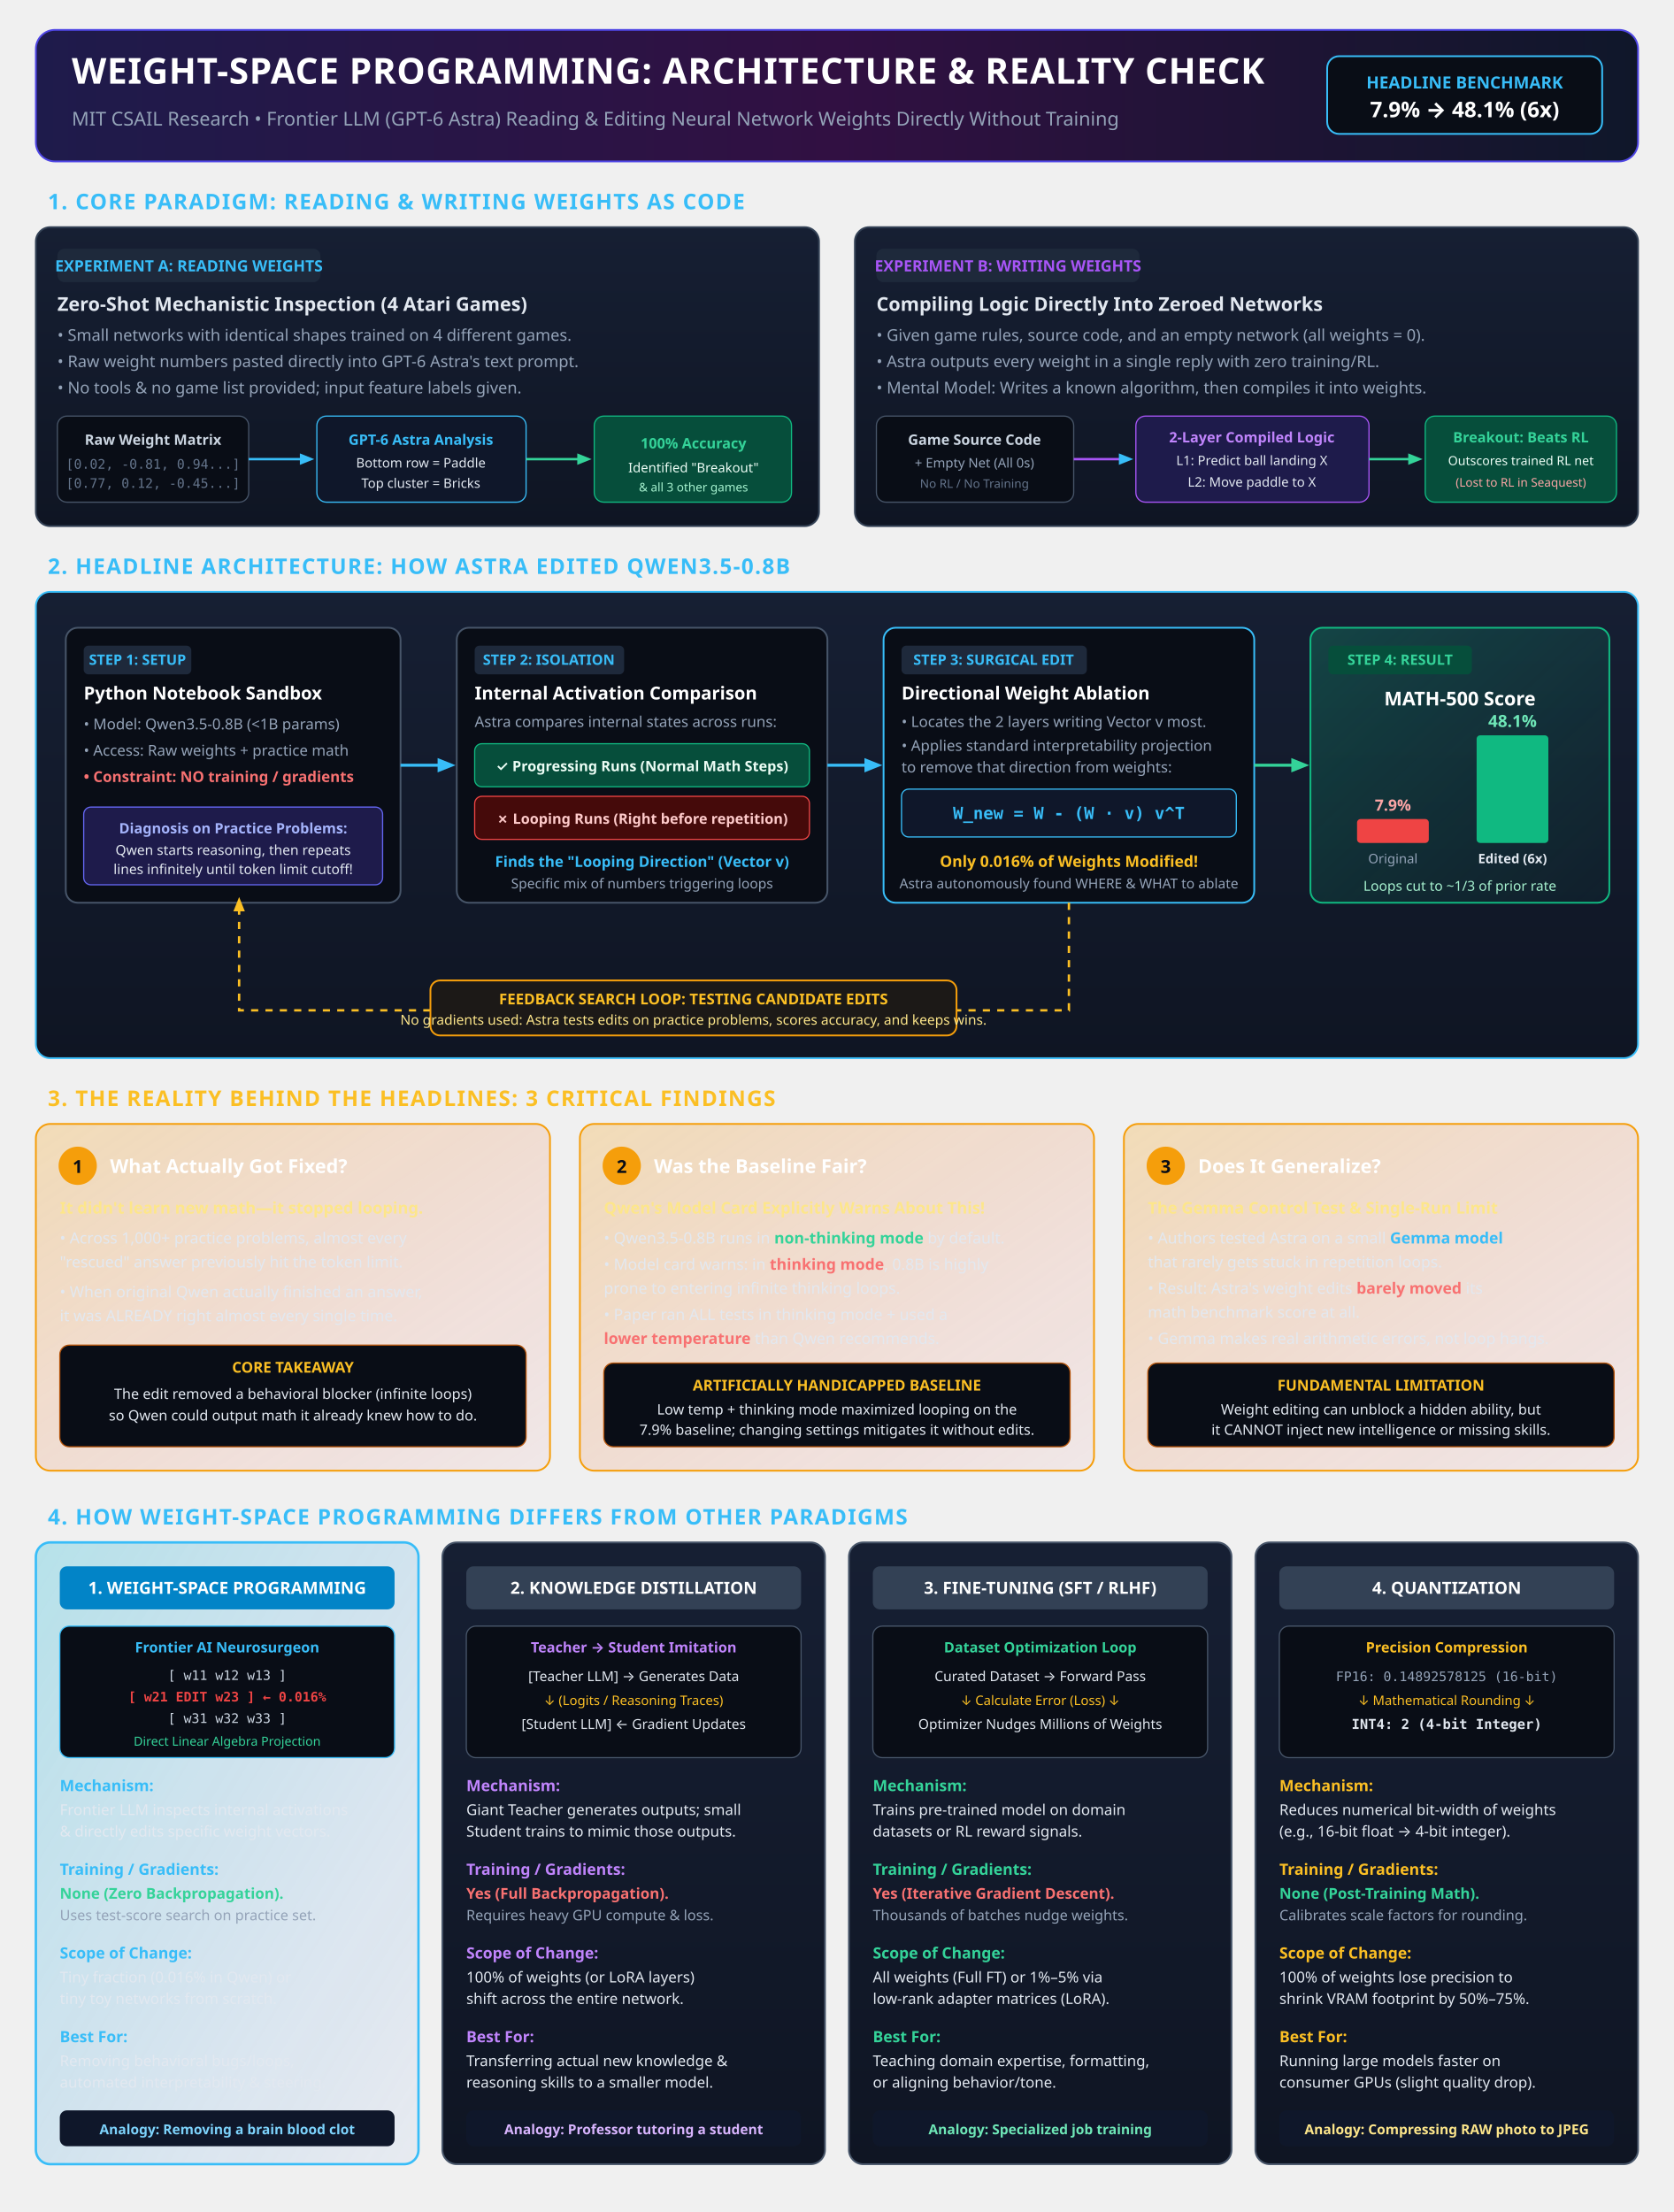
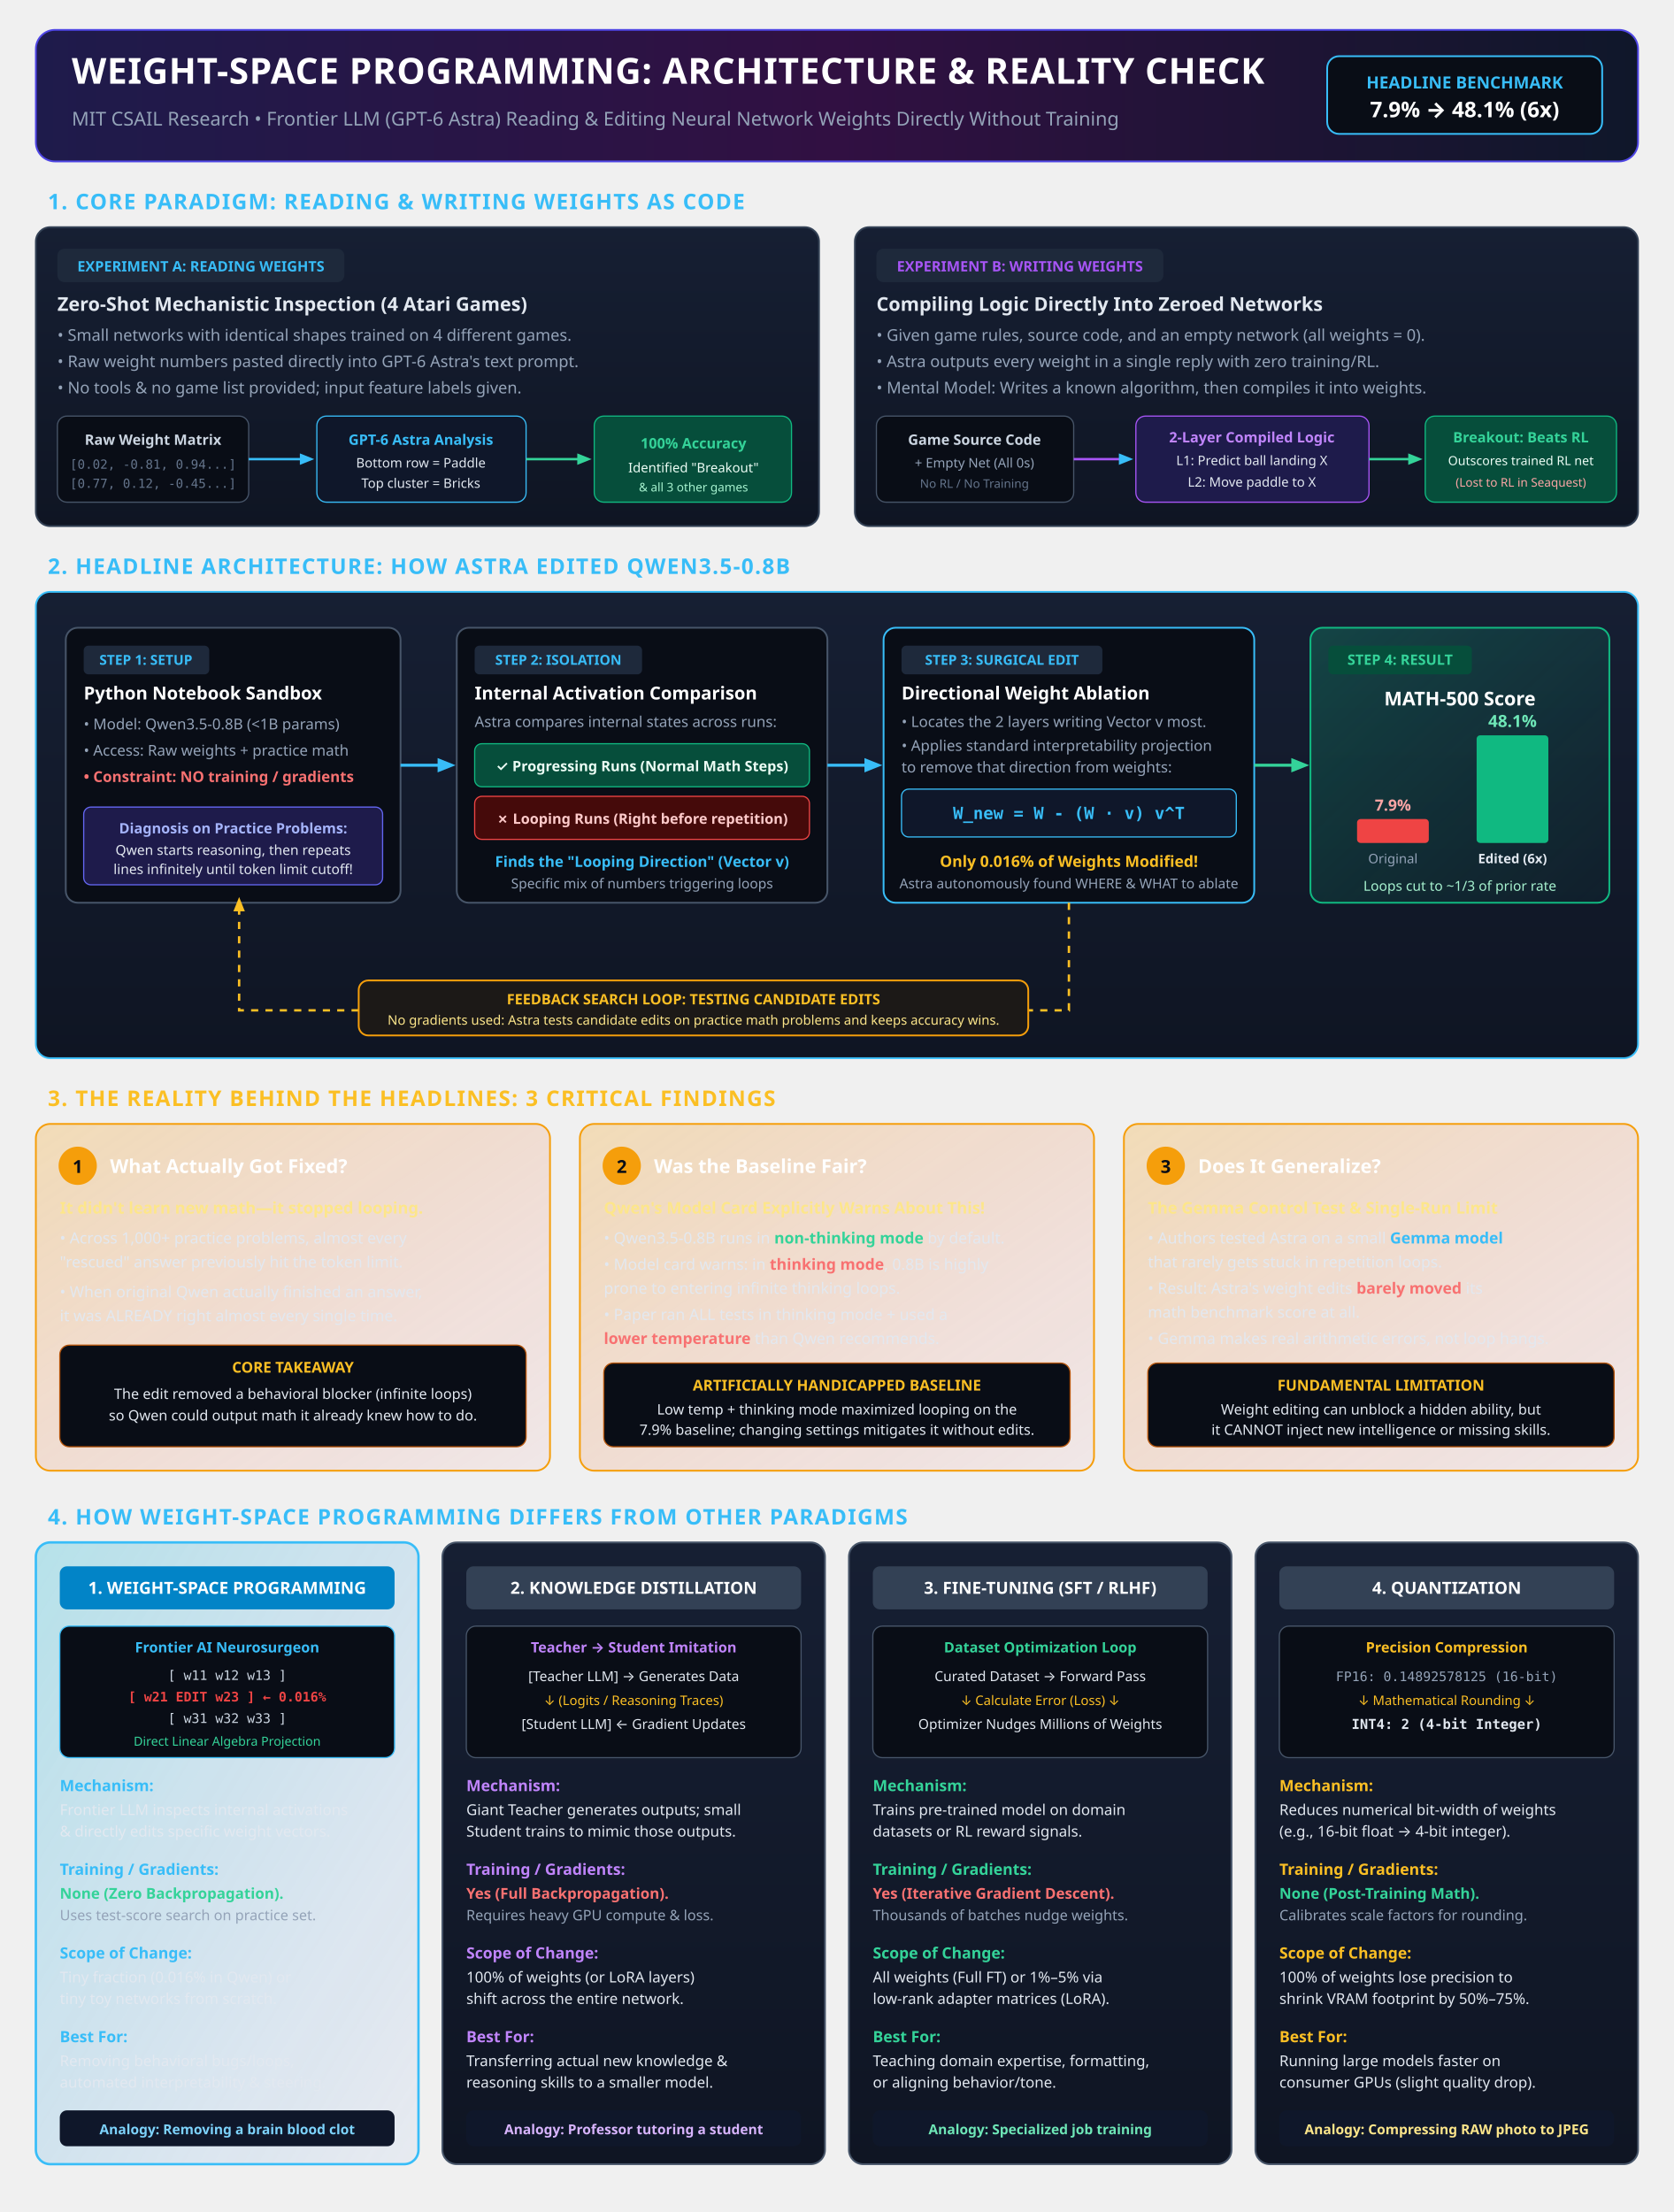
<svg xmlns="http://www.w3.org/2000/svg" viewBox="0 0 1400 1850" width="100%" height="100%" style="background-color: #0b0f19; font-family: 'Segoe UI', system-ui, -apple-system, sans-serif;">
  <defs>
    <linearGradient id="headerGrad" x1="0%" y1="0%" x2="100%" y2="0%">
      <stop offset="0%" stop-color="#1e1b4b" />
      <stop offset="50%" stop-color="#311042" />
      <stop offset="100%" stop-color="#0f172a" />
    </linearGradient>
    <linearGradient id="cardGrad" x1="0%" y1="0%" x2="0%" y2="100%">
      <stop offset="0%" stop-color="#161f33" />
      <stop offset="100%" stop-color="#0f1523" />
    </linearGradient>
    <linearGradient id="cyanGlow" x1="0%" y1="0%" x2="100%" y2="100%">
      <stop offset="0%" stop-color="#06b6d4" stop-opacity="0.25" />
      <stop offset="100%" stop-color="#3b82f6" stop-opacity="0.05" />
    </linearGradient>
    <linearGradient id="amberGlow" x1="0%" y1="0%" x2="100%" y2="100%">
      <stop offset="0%" stop-color="#f59e0b" stop-opacity="0.25" />
      <stop offset="100%" stop-color="#ef4444" stop-opacity="0.05" />
    </linearGradient>
    <linearGradient id="emeraldGlow" x1="0%" y1="0%" x2="100%" y2="100%">
      <stop offset="0%" stop-color="#10b981" stop-opacity="0.25" />
      <stop offset="100%" stop-color="#059669" stop-opacity="0.05" />
    </linearGradient>
    <marker id="arrowCyan" viewBox="0 0 10 10" refX="6" refY="5" markerWidth="6" markerHeight="6" orient="auto-start-reverse">
      <path d="M 0 1 L 10 5 L 0 9 z" fill="#38bdf8" />
    </marker>
    <marker id="arrowAmber" viewBox="0 0 10 10" refX="6" refY="5" markerWidth="6" markerHeight="6" orient="auto-start-reverse">
      <path d="M 0 1 L 10 5 L 0 9 z" fill="#fbbf24" />
    </marker>
    <marker id="arrowGreen" viewBox="0 0 10 10" refX="6" refY="5" markerWidth="6" markerHeight="6" orient="auto-start-reverse">
      <path d="M 0 1 L 10 5 L 0 9 z" fill="#34d399" />
    </marker>
    <marker id="arrowRed" viewBox="0 0 10 10" refX="6" refY="5" markerWidth="6" markerHeight="6" orient="auto-start-reverse">
      <path d="M 0 1 L 10 5 L 0 9 z" fill="#f87171" />
    </marker>
  </defs>
  <rect x="30" y="25" width="1340" height="110" rx="16" fill="url(#headerGrad)" stroke="#4f46e5" stroke-width="1.5" />
  <text x="60" y="70" fill="#ffffff" font-size="30" font-weight="800" letter-spacing="0.5">WEIGHT-SPACE PROGRAMMING: ARCHITECTURE &amp; REALITY CHECK</text>
  <text x="60" y="105" fill="#94a3b8" font-size="16" font-weight="500">MIT CSAIL Research • Frontier LLM (GPT-6 Astra) Reading &amp; Editing Neural Network Weights Directly Without Training</text>
  <rect x="1110" y="47" width="230" height="65" rx="10" fill="#090d16" stroke="#38bdf8" stroke-width="1.5" />
  <text x="1225" y="74" fill="#38bdf8" font-size="14" font-weight="700" text-anchor="middle">HEADLINE BENCHMARK</text>
  <text x="1225" y="98" fill="#ffffff" font-size="18" font-weight="800" text-anchor="middle">7.9% → 48.1% (6x)</text>
  <text x="40" y="175" fill="#38bdf8" font-size="18" font-weight="700" letter-spacing="1">1. CORE PARADIGM: READING &amp; WRITING WEIGHTS AS CODE</text>
  <rect x="30" y="190" width="655" height="250" rx="12" fill="url(#cardGrad)" stroke="#334155" stroke-width="1.5" />
-   <rect x="48" y="208" width="220" height="28" rx="6" fill="#1e293b" />
-   <text x="158" y="227" fill="#38bdf8" font-size="13" font-weight="700" text-anchor="middle">EXPERIMENT A: READING WEIGHTS</text>
+   <rect x="48" y="208" width="240" height="28" rx="6" fill="#1e293b" />
+   <text x="168" y="227" fill="#38bdf8" font-size="12" font-weight="700" text-anchor="middle">EXPERIMENT A: READING WEIGHTS</text>
  <text x="48" y="260" fill="#e2e8f0" font-size="16" font-weight="700">Zero-Shot Mechanistic Inspection (4 Atari Games)</text>
  <text x="48" y="285" fill="#94a3b8" font-size="13.5">• Small networks with identical shapes trained on 4 different games.</text>
  <text x="48" y="307" fill="#94a3b8" font-size="13.5">• Raw weight numbers pasted directly into GPT-6 Astra's text prompt.</text>
  <text x="48" y="329" fill="#94a3b8" font-size="13.5">• No tools &amp; no game list provided; input feature labels given.</text>
  <rect x="48" y="348" width="160" height="72" rx="8" fill="#090d16" stroke="#475569" />
  <text x="128" y="372" fill="#cbd5e1" font-size="12" font-weight="700" text-anchor="middle">Raw Weight Matrix</text>
-   <text x="128" y="392" fill="#64748b" font-size="11" font-family="monospace" text-anchor="middle">[0.02, -0.81, 0.94...]</text>
-   <text x="128" y="408" fill="#64748b" font-size="11" font-family="monospace" text-anchor="middle">[0.77,  0.12, -0.45...]</text>
+   <text x="128" y="392" fill="#64748b" font-size="10.5" font-family="monospace" text-anchor="middle">[0.02, -0.81, 0.94...]</text>
+   <text x="128" y="408" fill="#64748b" font-size="10.5" font-family="monospace" text-anchor="middle">[0.77,  0.12, -0.45...]</text>
  <line x1="208" y1="384" x2="258" y2="384" stroke="#38bdf8" stroke-width="2" marker-end="url(#arrowCyan)" />
  <rect x="265" y="348" width="175" height="72" rx="8" fill="#0f172a" stroke="#38bdf8" />
  <text x="352" y="372" fill="#38bdf8" font-size="12" font-weight="700" text-anchor="middle">GPT-6 Astra Analysis</text>
  <text x="352" y="391" fill="#e2e8f0" font-size="11" text-anchor="middle">Bottom row = Paddle</text>
  <text x="352" y="408" fill="#e2e8f0" font-size="11" text-anchor="middle">Top cluster = Bricks</text>
  <line x1="440" y1="384" x2="490" y2="384" stroke="#34d399" stroke-width="2" marker-end="url(#arrowGreen)" />
  <rect x="497" y="348" width="165" height="72" rx="8" fill="#064e3b" stroke="#10b981" />
  <text x="580" y="375" fill="#34d399" font-size="12" font-weight="700" text-anchor="middle">100% Accuracy</text>
  <text x="580" y="395" fill="#ecfdf5" font-size="11" text-anchor="middle">Identified "Breakout"</text>
  <text x="580" y="411" fill="#a7f3d0" font-size="10" text-anchor="middle">&amp; all 3 other games</text>
  <rect x="715" y="190" width="655" height="250" rx="12" fill="url(#cardGrad)" stroke="#334155" stroke-width="1.5" />
-   <rect x="733" y="208" width="220" height="28" rx="6" fill="#1e293b" />
-   <text x="843" y="227" fill="#a855f7" font-size="13" font-weight="700" text-anchor="middle">EXPERIMENT B: WRITING WEIGHTS</text>
+   <rect x="733" y="208" width="240" height="28" rx="6" fill="#1e293b" />
+   <text x="853" y="227" fill="#a855f7" font-size="12" font-weight="700" text-anchor="middle">EXPERIMENT B: WRITING WEIGHTS</text>
  <text x="733" y="260" fill="#e2e8f0" font-size="16" font-weight="700">Compiling Logic Directly Into Zeroed Networks</text>
  <text x="733" y="285" fill="#94a3b8" font-size="13.5">• Given game rules, source code, and an empty network (all weights = 0).</text>
  <text x="733" y="307" fill="#94a3b8" font-size="13.5">• Astra outputs every weight in a single reply with zero training/RL.</text>
  <text x="733" y="329" fill="#94a3b8" font-size="13.5">• Mental Model: Writes a known algorithm, then compiles it into weights.</text>
  <rect x="733" y="348" width="165" height="72" rx="8" fill="#090d16" stroke="#475569" />
  <text x="815" y="372" fill="#cbd5e1" font-size="12" font-weight="700" text-anchor="middle">Game Source Code</text>
  <text x="815" y="391" fill="#94a3b8" font-size="11" text-anchor="middle">+ Empty Net (All 0s)</text>
  <text x="815" y="408" fill="#64748b" font-size="10" text-anchor="middle">No RL / No Training</text>
  <line x1="898" y1="384" x2="943" y2="384" stroke="#a855f7" stroke-width="2" marker-end="url(#arrowCyan)" />
  <rect x="950" y="348" width="195" height="72" rx="8" fill="#1e1b4b" stroke="#a855f7" />
  <text x="1047" y="370" fill="#c084fc" font-size="12" font-weight="700" text-anchor="middle">2-Layer Compiled Logic</text>
  <text x="1047" y="389" fill="#e2e8f0" font-size="11" text-anchor="middle">L1: Predict ball landing X</text>
  <text x="1047" y="407" fill="#e2e8f0" font-size="11" text-anchor="middle">L2: Move paddle to X</text>
  <line x1="1145" y1="384" x2="1185" y2="384" stroke="#34d399" stroke-width="2" marker-end="url(#arrowGreen)" />
  <rect x="1192" y="348" width="160" height="72" rx="8" fill="#064e3b" stroke="#10b981" />
  <text x="1272" y="370" fill="#34d399" font-size="12" font-weight="700" text-anchor="middle">Breakout: Beats RL</text>
  <text x="1272" y="389" fill="#ecfdf5" font-size="10.5" text-anchor="middle">Outscores trained RL net</text>
  <text x="1272" y="407" fill="#fca5a5" font-size="10" text-anchor="middle">(Lost to RL in Seaquest)</text>
  <text x="40" y="480" fill="#38bdf8" font-size="18" font-weight="700" letter-spacing="1">2. HEADLINE ARCHITECTURE: HOW ASTRA EDITED QWEN3.5-0.8B</text>
  <rect x="30" y="495" width="1340" height="390" rx="12" fill="url(#cardGrad)" stroke="#38bdf8" stroke-width="1.5" />
  <rect x="55" y="525" width="280" height="230" rx="10" fill="#090d16" stroke="#475569" stroke-width="1.5" />
-   <rect x="70" y="540" width="90" height="24" rx="4" fill="#1e293b" />
-   <text x="115" y="556" fill="#38bdf8" font-size="12" font-weight="700" text-anchor="middle">STEP 1: SETUP</text>
+   <rect x="70" y="540" width="105" height="24" rx="4" fill="#1e293b" />
+   <text x="122" y="556" fill="#38bdf8" font-size="11.5" font-weight="700" text-anchor="middle">STEP 1: SETUP</text>
  <text x="70" y="585" fill="#ffffff" font-size="15" font-weight="700">Python Notebook Sandbox</text>
  <text x="70" y="610" fill="#94a3b8" font-size="12.5">• Model: Qwen3.5-0.8B (&lt;1B params)</text>
  <text x="70" y="632" fill="#94a3b8" font-size="12.5">• Access: Raw weights + practice math</text>
  <text x="70" y="654" fill="#f87171" font-size="12.5" font-weight="600">• Constraint: NO training / gradients</text>
  <rect x="70" y="675" width="250" height="65" rx="6" fill="#1e1b4b" stroke="#6366f1" />
  <text x="195" y="697" fill="#a5b4fc" font-size="12" font-weight="700" text-anchor="middle">Diagnosis on Practice Problems:</text>
  <text x="195" y="715" fill="#e2e8f0" font-size="11.5" text-anchor="middle">Qwen starts reasoning, then repeats</text>
  <text x="195" y="731" fill="#e2e8f0" font-size="11.5" text-anchor="middle">lines infinitely until token limit cutoff!</text>
  <line x1="335" y1="640" x2="375" y2="640" stroke="#38bdf8" stroke-width="2.5" marker-end="url(#arrowCyan)" />
  <rect x="382" y="525" width="310" height="230" rx="10" fill="#090d16" stroke="#475569" stroke-width="1.5" />
-   <rect x="397" y="540" width="125" height="24" rx="4" fill="#1e293b" />
-   <text x="459" y="556" fill="#38bdf8" font-size="12" font-weight="700" text-anchor="middle">STEP 2: ISOLATION</text>
+   <rect x="397" y="540" width="140" height="24" rx="4" fill="#1e293b" />
+   <text x="467" y="556" fill="#38bdf8" font-size="11.5" font-weight="700" text-anchor="middle">STEP 2: ISOLATION</text>
  <text x="397" y="585" fill="#ffffff" font-size="15" font-weight="700">Internal Activation Comparison</text>
  <text x="397" y="608" fill="#94a3b8" font-size="12.5">Astra compares internal states across runs:</text>
  <rect x="397" y="622" width="280" height="36" rx="6" fill="#064e3b" stroke="#10b981" />
  <text x="537" y="645" fill="#ecfdf5" font-size="12" font-weight="600" text-anchor="middle">✓ Progressing Runs (Normal Math Steps)</text>
  <rect x="397" y="666" width="280" height="36" rx="6" fill="#450a0a" stroke="#ef4444" />
  <text x="537" y="689" fill="#fecaca" font-size="12" font-weight="600" text-anchor="middle">✗ Looping Runs (Right before repetition)</text>
  <text x="537" y="725" fill="#38bdf8" font-size="12.5" font-weight="700" text-anchor="middle">Finds the "Looping Direction" (Vector v)</text>
  <text x="537" y="743" fill="#94a3b8" font-size="11.5" text-anchor="middle">Specific mix of numbers triggering loops</text>
  <line x1="692" y1="640" x2="732" y2="640" stroke="#38bdf8" stroke-width="2.5" marker-end="url(#arrowCyan)" />
  <rect x="739" y="525" width="310" height="230" rx="10" fill="#090d16" stroke="#38bdf8" stroke-width="1.5" />
-   <rect x="754" y="540" width="155" height="24" rx="4" fill="#1e293b" />
-   <text x="831" y="556" fill="#38bdf8" font-size="12" font-weight="700" text-anchor="middle">STEP 3: SURGICAL EDIT</text>
+   <rect x="754" y="540" width="168" height="24" rx="4" fill="#1e293b" />
+   <text x="838" y="556" fill="#38bdf8" font-size="11.5" font-weight="700" text-anchor="middle">STEP 3: SURGICAL EDIT</text>
  <text x="754" y="585" fill="#ffffff" font-size="15" font-weight="700">Directional Weight Ablation</text>
  <text x="754" y="608" fill="#94a3b8" font-size="12.5">• Locates the 2 layers writing Vector v most.</text>
  <text x="754" y="628" fill="#94a3b8" font-size="12.5">• Applies standard interpretability projection</text>
  <text x="754" y="646" fill="#94a3b8" font-size="12.5">  to remove that direction from weights:</text>
  <rect x="754" y="660" width="280" height="40" rx="6" fill="#0f172a" stroke="#38bdf8" />
  <text x="894" y="685" fill="#38bdf8" font-size="14" font-family="monospace" font-weight="700" text-anchor="middle">W_new = W - (W · v) v^T</text>
  <text x="894" y="725" fill="#fbbf24" font-size="13" font-weight="700" text-anchor="middle">Only 0.016% of Weights Modified!</text>
  <text x="894" y="743" fill="#94a3b8" font-size="11.5" text-anchor="middle">Astra autonomously found WHERE &amp; WHAT to ablate</text>
  <line x1="1049" y1="640" x2="1089" y2="640" stroke="#34d399" stroke-width="2.5" marker-end="url(#arrowGreen)" />
  <rect x="1096" y="525" width="250" height="230" rx="10" fill="url(#emeraldGlow)" stroke="#10b981" stroke-width="1.5" />
  <rect x="1111" y="540" width="120" height="24" rx="4" fill="#064e3b" />
  <text x="1171" y="556" fill="#34d399" font-size="12" font-weight="700" text-anchor="middle">STEP 4: RESULT</text>
  <text x="1221" y="590" fill="#ffffff" font-size="16" font-weight="800" text-anchor="middle">MATH-500 Score</text>
  <rect x="1135" y="685" width="60" height="20" rx="3" fill="#ef4444" />
  <text x="1165" y="678" fill="#fca5a5" font-size="13" font-weight="700" text-anchor="middle">7.9%</text>
  <text x="1165" y="722" fill="#94a3b8" font-size="11" text-anchor="middle">Original</text>
  <rect x="1235" y="615" width="60" height="90" rx="3" fill="#10b981" />
  <text x="1265" y="608" fill="#6ee7b7" font-size="14" font-weight="800" text-anchor="middle">48.1%</text>
  <text x="1265" y="722" fill="#e2e8f0" font-size="11" font-weight="700" text-anchor="middle">Edited (6x)</text>
  <text x="1221" y="745" fill="#a7f3d0" font-size="11.5" text-anchor="middle">Loops cut to ~1/3 of prior rate</text>
  <path d="M 894 755 L 894 845 L 200 845 L 200 755" fill="none" stroke="#fbbf24" stroke-width="2" stroke-dasharray="6,6" marker-end="url(#arrowAmber)" />
-   <rect x="360" y="820" width="440" height="46" rx="8" fill="#1c1917" stroke="#f59e0b" stroke-width="1.5" />
-   <text x="580" y="840" fill="#fbbf24" font-size="12.5" font-weight="700" text-anchor="middle">FEEDBACK SEARCH LOOP: TESTING CANDIDATE EDITS</text>
-   <text x="580" y="857" fill="#fde68a" font-size="11.5" text-anchor="middle">No gradients used: Astra tests edits on practice problems, scores accuracy, and keeps wins.</text>
+   <rect x="300" y="820" width="560" height="46" rx="8" fill="#1c1917" stroke="#f59e0b" stroke-width="1.5" />
+   <text x="580" y="840" fill="#fbbf24" font-size="12" font-weight="700" text-anchor="middle">FEEDBACK SEARCH LOOP: TESTING CANDIDATE EDITS</text>
+   <text x="580" y="857" fill="#fde68a" font-size="11" text-anchor="middle">No gradients used: Astra tests candidate edits on practice math problems and keeps accuracy wins.</text>
  <text x="40" y="925" fill="#fbbf24" font-size="18" font-weight="700" letter-spacing="1">3. THE REALITY BEHIND THE HEADLINES: 3 CRITICAL FINDINGS</text>
  <rect x="30" y="940" width="430" height="290" rx="12" fill="url(#amberGlow)" stroke="#f59e0b" stroke-width="1.5" />
  <circle cx="65" cy="975" r="16" fill="#f59e0b" />
  <text x="65" y="981" fill="#090d16" font-size="15" font-weight="800" text-anchor="middle">1</text>
  <text x="92" y="981" fill="#ffffff" font-size="16" font-weight="700">What Actually Got Fixed?</text>
  <text x="50" y="1015" fill="#fde68a" font-size="13.5" font-weight="600">It didn't learn new math—it stopped looping.</text>
  <text x="50" y="1040" fill="#e2e8f0" font-size="13">• Across 1,000+ practice problems, almost every</text>
  <text x="50" y="1060" fill="#e2e8f0" font-size="13">  "rescued" answer previously hit the token limit.</text>
  <text x="50" y="1085" fill="#e2e8f0" font-size="13">• When original Qwen actually finished an answer,</text>
  <text x="50" y="1105" fill="#e2e8f0" font-size="13">  it was ALREADY right almost every single time.</text>
  <rect x="50" y="1125" width="390" height="85" rx="8" fill="#090d16" stroke="#b45309" />
  <text x="245" y="1148" fill="#fbbf24" font-size="12.5" font-weight="700" text-anchor="middle">CORE TAKEAWAY</text>
  <text x="245" y="1170" fill="#e2e8f0" font-size="12" text-anchor="middle">The edit removed a behavioral blocker (infinite loops)</text>
  <text x="245" y="1188" fill="#e2e8f0" font-size="12" text-anchor="middle">so Qwen could output math it already knew how to do.</text>
  <rect x="485" y="940" width="430" height="290" rx="12" fill="url(#amberGlow)" stroke="#f59e0b" stroke-width="1.5" />
  <circle cx="520" cy="975" r="16" fill="#f59e0b" />
  <text x="520" y="981" fill="#090d16" font-size="15" font-weight="800" text-anchor="middle">2</text>
  <text x="547" y="981" fill="#ffffff" font-size="16" font-weight="700">Was the Baseline Fair?</text>
  <text x="505" y="1015" fill="#fde68a" font-size="13.5" font-weight="600">Qwen's Model Card Explicitly Warns About This!</text>
  <text x="505" y="1040" fill="#e2e8f0" font-size="13">• Qwen3.5-0.8B runs in <tspan fill="#34d399" font-weight="700">non-thinking mode</tspan> by default.</text>
  <text x="505" y="1062" fill="#e2e8f0" font-size="13">• Model card warns: in <tspan fill="#f87171" font-weight="700">thinking mode</tspan>, 0.8B is highly</text>
  <text x="505" y="1082" fill="#e2e8f0" font-size="13">  prone to entering infinite thinking loops.</text>
  <text x="505" y="1104" fill="#e2e8f0" font-size="13">• Paper ran ALL tests in thinking mode + used a</text>
  <text x="505" y="1124" fill="#e2e8f0" font-size="13">
    <tspan fill="#f87171" font-weight="700">lower temperature</tspan> than Qwen recommends.</text>
  <rect x="505" y="1140" width="390" height="70" rx="8" fill="#090d16" stroke="#b45309" />
  <text x="700" y="1163" fill="#fbbf24" font-size="12.5" font-weight="700" text-anchor="middle">ARTIFICIALLY HANDICAPPED BASELINE</text>
  <text x="700" y="1183" fill="#e2e8f0" font-size="12" text-anchor="middle">Low temp + thinking mode maximized looping on the</text>
  <text x="700" y="1200" fill="#e2e8f0" font-size="12" text-anchor="middle">7.9% baseline; changing settings mitigates it without edits.</text>
  <rect x="940" y="940" width="430" height="290" rx="12" fill="url(#amberGlow)" stroke="#f59e0b" stroke-width="1.5" />
  <circle cx="975" cy="975" r="16" fill="#f59e0b" />
  <text x="975" y="981" fill="#090d16" font-size="15" font-weight="800" text-anchor="middle">3</text>
  <text x="1002" y="981" fill="#ffffff" font-size="16" font-weight="700">Does It Generalize?</text>
  <text x="960" y="1015" fill="#fde68a" font-size="13.5" font-weight="600">The Gemma Control Test &amp; Single-Run Limit</text>
  <text x="960" y="1040" fill="#e2e8f0" font-size="13">• Authors tested Astra on a small <tspan fill="#38bdf8" font-weight="700">Gemma model</tspan>
  </text>
  <text x="960" y="1060" fill="#e2e8f0" font-size="13">  that rarely gets stuck in repetition loops.</text>
  <text x="960" y="1082" fill="#e2e8f0" font-size="13">• Result: Astra's weight edits <tspan fill="#f87171" font-weight="700">barely moved</tspan> its</text>
  <text x="960" y="1102" fill="#e2e8f0" font-size="13">  math benchmark score at all.</text>
  <text x="960" y="1124" fill="#e2e8f0" font-size="13">• Gemma makes real arithmetic errors, not loop hangs.</text>
  <rect x="960" y="1140" width="390" height="70" rx="8" fill="#090d16" stroke="#b45309" />
  <text x="1155" y="1163" fill="#fbbf24" font-size="12.5" font-weight="700" text-anchor="middle">FUNDAMENTAL LIMITATION</text>
  <text x="1155" y="1183" fill="#e2e8f0" font-size="12" text-anchor="middle">Weight editing can unblock a hidden ability, but</text>
  <text x="1155" y="1200" fill="#e2e8f0" font-size="12" text-anchor="middle">it CANNOT inject new intelligence or missing skills.</text>
  <text x="40" y="1275" fill="#38bdf8" font-size="18" font-weight="700" letter-spacing="1">4. HOW WEIGHT-SPACE PROGRAMMING DIFFERS FROM OTHER PARADIGMS</text>
  <rect x="30" y="1290" width="320" height="520" rx="12" fill="url(#cyanGlow)" stroke="#38bdf8" stroke-width="2" />
  <rect x="50" y="1310" width="280" height="36" rx="6" fill="#0284c7" />
  <text x="190" y="1333" fill="#ffffff" font-size="14" font-weight="800" text-anchor="middle">1. WEIGHT-SPACE PROGRAMMING</text>
  <rect x="50" y="1360" width="280" height="110" rx="8" fill="#090d16" stroke="#38bdf8" />
  <text x="190" y="1382" fill="#38bdf8" font-size="12" font-weight="700" text-anchor="middle">Frontier AI Neurosurgeon</text>
  <text x="190" y="1405" fill="#cbd5e1" font-size="11" font-family="monospace" text-anchor="middle">[ w11  w12  w13 ]</text>
  <text x="190" y="1423" fill="#ef4444" font-size="11" font-family="monospace" font-weight="700" text-anchor="middle">[ w21  EDIT w23 ]  ← 0.016%</text>
  <text x="190" y="1441" fill="#cbd5e1" font-size="11" font-family="monospace" text-anchor="middle">[ w31  w32  w33 ]</text>
  <text x="190" y="1460" fill="#34d399" font-size="10.5" text-anchor="middle">Direct Linear Algebra Projection</text>
  <text x="50" y="1498" fill="#38bdf8" font-size="13" font-weight="700">Mechanism:</text>
  <text x="50" y="1518" fill="#e2e8f0" font-size="12.5">Frontier LLM inspects internal activations</text>
  <text x="50" y="1536" fill="#e2e8f0" font-size="12.5">&amp; directly edits specific weight vectors.</text>
  <text x="50" y="1568" fill="#38bdf8" font-size="13" font-weight="700">Training / Gradients:</text>
  <text x="50" y="1588" fill="#34d399" font-size="12.5" font-weight="700">None (Zero Backpropagation).</text>
  <text x="50" y="1606" fill="#94a3b8" font-size="12">Uses test-score search on practice set.</text>
  <text x="50" y="1638" fill="#38bdf8" font-size="13" font-weight="700">Scope of Change:</text>
  <text x="50" y="1658" fill="#e2e8f0" font-size="12.5">Tiny fraction (0.016% in Qwen) or</text>
  <text x="50" y="1676" fill="#e2e8f0" font-size="12.5">tiny toy networks from scratch.</text>
  <text x="50" y="1708" fill="#38bdf8" font-size="13" font-weight="700">Best For:</text>
  <text x="50" y="1728" fill="#e2e8f0" font-size="12.5">Removing behavioral bugs/loops,</text>
  <text x="50" y="1746" fill="#e2e8f0" font-size="12.5">automated interpretability &amp; steering.</text>
  <rect x="50" y="1765" width="280" height="30" rx="6" fill="#0f172a" />
  <text x="190" y="1785" fill="#7dd3fc" font-size="11.5" font-weight="600" text-anchor="middle">Analogy: Removing a brain blood clot</text>
  <rect x="370" y="1290" width="320" height="520" rx="12" fill="url(#cardGrad)" stroke="#475569" stroke-width="1.5" />
  <rect x="390" y="1310" width="280" height="36" rx="6" fill="#334155" />
  <text x="530" y="1333" fill="#ffffff" font-size="14" font-weight="800" text-anchor="middle">2. KNOWLEDGE DISTILLATION</text>
  <rect x="390" y="1360" width="280" height="110" rx="8" fill="#090d16" stroke="#475569" />
  <text x="530" y="1382" fill="#c084fc" font-size="12" font-weight="700" text-anchor="middle">Teacher → Student Imitation</text>
  <text x="530" y="1406" fill="#e2e8f0" font-size="11.5" text-anchor="middle">[Teacher LLM] → Generates Data</text>
  <text x="530" y="1426" fill="#fbbf24" font-size="11" text-anchor="middle">↓ (Logits / Reasoning Traces)</text>
  <text x="530" y="1446" fill="#e2e8f0" font-size="11.5" text-anchor="middle">[Student LLM] ← Gradient Updates</text>
  <text x="390" y="1498" fill="#c084fc" font-size="13" font-weight="700">Mechanism:</text>
  <text x="390" y="1518" fill="#e2e8f0" font-size="12.5">Giant Teacher generates outputs; small</text>
  <text x="390" y="1536" fill="#e2e8f0" font-size="12.5">Student trains to mimic those outputs.</text>
  <text x="390" y="1568" fill="#c084fc" font-size="13" font-weight="700">Training / Gradients:</text>
  <text x="390" y="1588" fill="#f87171" font-size="12.5" font-weight="700">Yes (Full Backpropagation).</text>
  <text x="390" y="1606" fill="#94a3b8" font-size="12">Requires heavy GPU compute &amp; loss.</text>
  <text x="390" y="1638" fill="#c084fc" font-size="13" font-weight="700">Scope of Change:</text>
  <text x="390" y="1658" fill="#e2e8f0" font-size="12.5">100% of weights (or LoRA layers)</text>
  <text x="390" y="1676" fill="#e2e8f0" font-size="12.5">shift across the entire network.</text>
  <text x="390" y="1708" fill="#c084fc" font-size="13" font-weight="700">Best For:</text>
  <text x="390" y="1728" fill="#e2e8f0" font-size="12.5">Transferring actual new knowledge &amp;</text>
  <text x="390" y="1746" fill="#e2e8f0" font-size="12.5">reasoning skills to a smaller model.</text>
  <rect x="390" y="1765" width="280" height="30" rx="6" fill="#0f172a" />
  <text x="530" y="1785" fill="#d8b4fe" font-size="11.5" font-weight="600" text-anchor="middle">Analogy: Professor tutoring a student</text>
  <rect x="710" y="1290" width="320" height="520" rx="12" fill="url(#cardGrad)" stroke="#475569" stroke-width="1.5" />
  <rect x="730" y="1310" width="280" height="36" rx="6" fill="#334155" />
  <text x="870" y="1333" fill="#ffffff" font-size="14" font-weight="800" text-anchor="middle">3. FINE-TUNING (SFT / RLHF)</text>
  <rect x="730" y="1360" width="280" height="110" rx="8" fill="#090d16" stroke="#475569" />
  <text x="870" y="1382" fill="#34d399" font-size="12" font-weight="700" text-anchor="middle">Dataset Optimization Loop</text>
  <text x="870" y="1406" fill="#e2e8f0" font-size="11.5" text-anchor="middle">Curated Dataset → Forward Pass</text>
  <text x="870" y="1426" fill="#fbbf24" font-size="11" text-anchor="middle">↓ Calculate Error (Loss) ↓</text>
  <text x="870" y="1446" fill="#e2e8f0" font-size="11.5" text-anchor="middle">Optimizer Nudges Millions of Weights</text>
  <text x="730" y="1498" fill="#34d399" font-size="13" font-weight="700">Mechanism:</text>
  <text x="730" y="1518" fill="#e2e8f0" font-size="12.5">Trains pre-trained model on domain</text>
  <text x="730" y="1536" fill="#e2e8f0" font-size="12.5">datasets or RL reward signals.</text>
  <text x="730" y="1568" fill="#34d399" font-size="13" font-weight="700">Training / Gradients:</text>
  <text x="730" y="1588" fill="#f87171" font-size="12.5" font-weight="700">Yes (Iterative Gradient Descent).</text>
  <text x="730" y="1606" fill="#94a3b8" font-size="12">Thousands of batches nudge weights.</text>
  <text x="730" y="1638" fill="#34d399" font-size="13" font-weight="700">Scope of Change:</text>
  <text x="730" y="1658" fill="#e2e8f0" font-size="12.5">All weights (Full FT) or 1%–5% via</text>
  <text x="730" y="1676" fill="#e2e8f0" font-size="12.5">low-rank adapter matrices (LoRA).</text>
  <text x="730" y="1708" fill="#34d399" font-size="13" font-weight="700">Best For:</text>
  <text x="730" y="1728" fill="#e2e8f0" font-size="12.5">Teaching domain expertise, formatting,</text>
  <text x="730" y="1746" fill="#e2e8f0" font-size="12.5">or aligning behavior/tone.</text>
  <rect x="730" y="1765" width="280" height="30" rx="6" fill="#0f172a" />
  <text x="870" y="1785" fill="#6ee7b7" font-size="11.5" font-weight="600" text-anchor="middle">Analogy: Specialized job training</text>
  <rect x="1050" y="1290" width="320" height="520" rx="12" fill="url(#cardGrad)" stroke="#475569" stroke-width="1.5" />
  <rect x="1070" y="1310" width="280" height="36" rx="6" fill="#334155" />
  <text x="1210" y="1333" fill="#ffffff" font-size="14" font-weight="800" text-anchor="middle">4. QUANTIZATION</text>
  <rect x="1070" y="1360" width="280" height="110" rx="8" fill="#090d16" stroke="#475569" />
  <text x="1210" y="1382" fill="#fbbf24" font-size="12" font-weight="700" text-anchor="middle">Precision Compression</text>
  <text x="1210" y="1406" fill="#94a3b8" font-size="11" font-family="monospace" text-anchor="middle">FP16: 0.14892578125 (16-bit)</text>
  <text x="1210" y="1426" fill="#fbbf24" font-size="11" text-anchor="middle">↓ Mathematical Rounding ↓</text>
  <text x="1210" y="1446" fill="#e2e8f0" font-size="11.5" font-family="monospace" font-weight="700" text-anchor="middle">INT4: 2 (4-bit Integer)</text>
  <text x="1070" y="1498" fill="#fbbf24" font-size="13" font-weight="700">Mechanism:</text>
  <text x="1070" y="1518" fill="#e2e8f0" font-size="12.5">Reduces numerical bit-width of weights</text>
  <text x="1070" y="1536" fill="#e2e8f0" font-size="12.5">(e.g., 16-bit float → 4-bit integer).</text>
  <text x="1070" y="1568" fill="#fbbf24" font-size="13" font-weight="700">Training / Gradients:</text>
  <text x="1070" y="1588" fill="#34d399" font-size="12.5" font-weight="700">None (Post-Training Math).</text>
  <text x="1070" y="1606" fill="#94a3b8" font-size="12">Calibrates scale factors for rounding.</text>
  <text x="1070" y="1638" fill="#fbbf24" font-size="13" font-weight="700">Scope of Change:</text>
  <text x="1070" y="1658" fill="#e2e8f0" font-size="12.5">100% of weights lose precision to</text>
  <text x="1070" y="1676" fill="#e2e8f0" font-size="12.5">shrink VRAM footprint by 50%–75%.</text>
  <text x="1070" y="1708" fill="#fbbf24" font-size="13" font-weight="700">Best For:</text>
  <text x="1070" y="1728" fill="#e2e8f0" font-size="12.5">Running large models faster on</text>
  <text x="1070" y="1746" fill="#e2e8f0" font-size="12.5">consumer GPUs (slight quality drop).</text>
  <rect x="1070" y="1765" width="280" height="30" rx="6" fill="#0f172a" />
  <text x="1210" y="1785" fill="#fde68a" font-size="11.5" font-weight="600" text-anchor="middle">Analogy: Compressing RAW photo to JPEG</text>
</svg>
